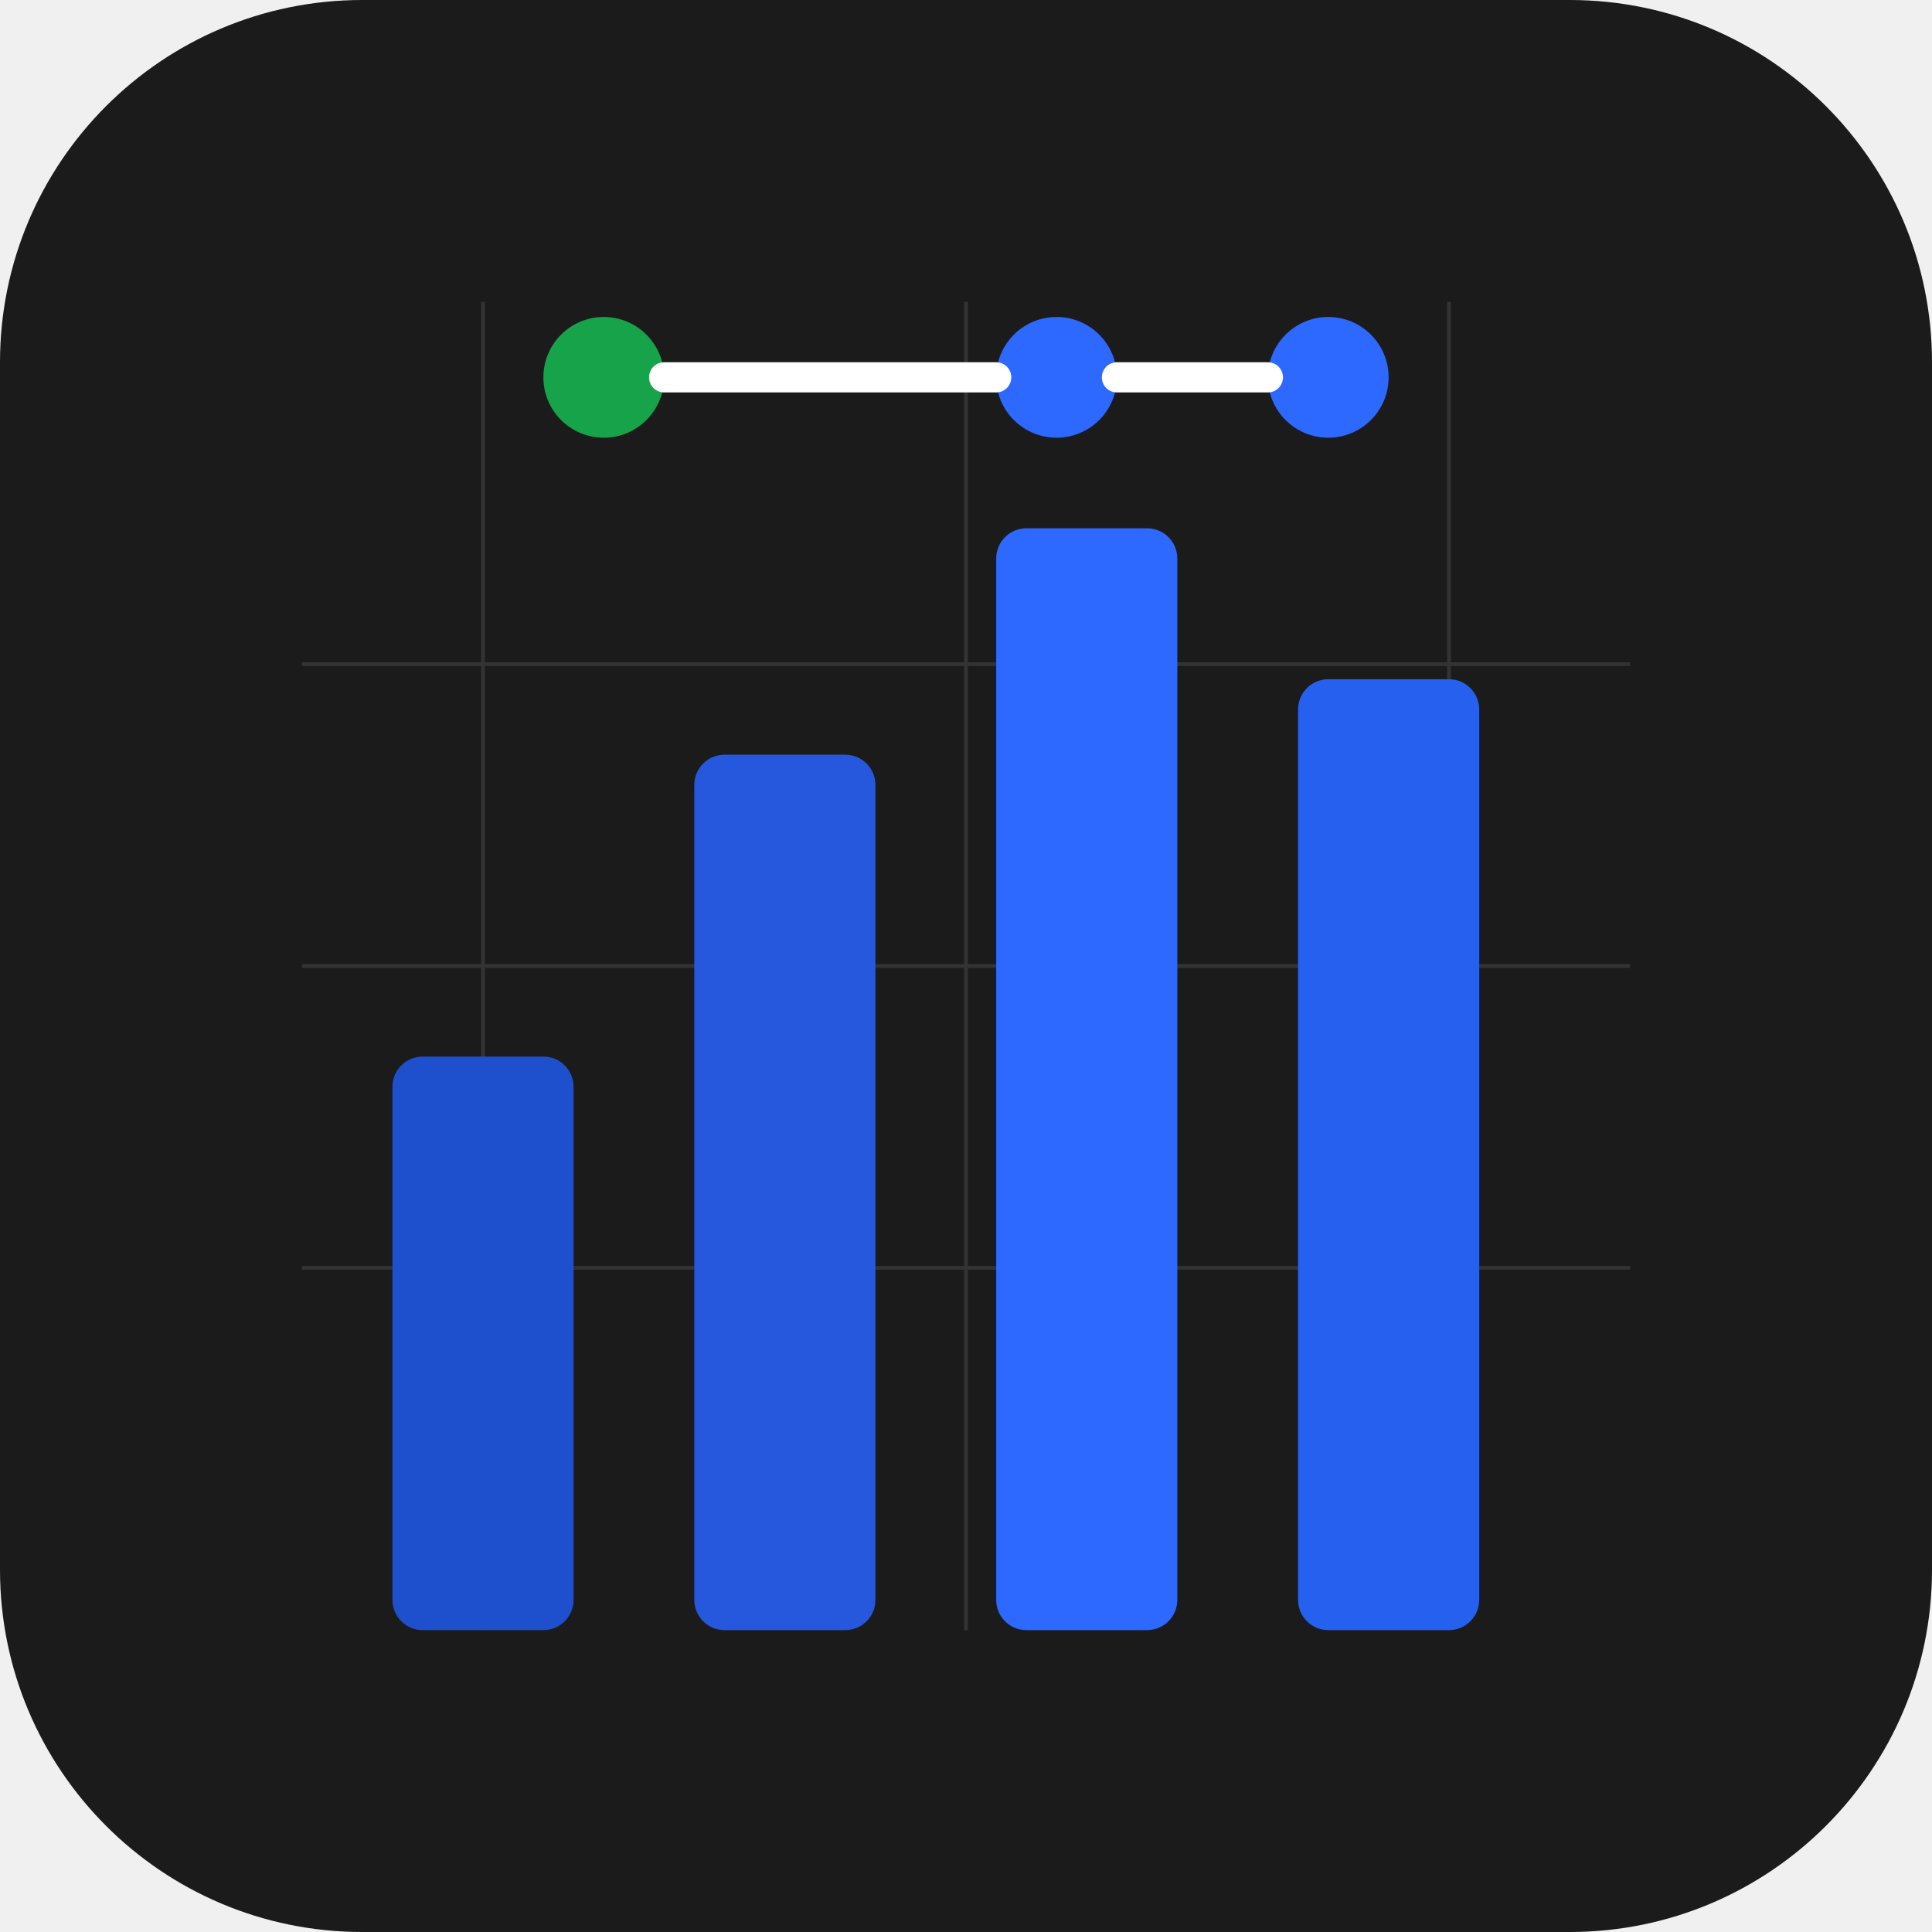
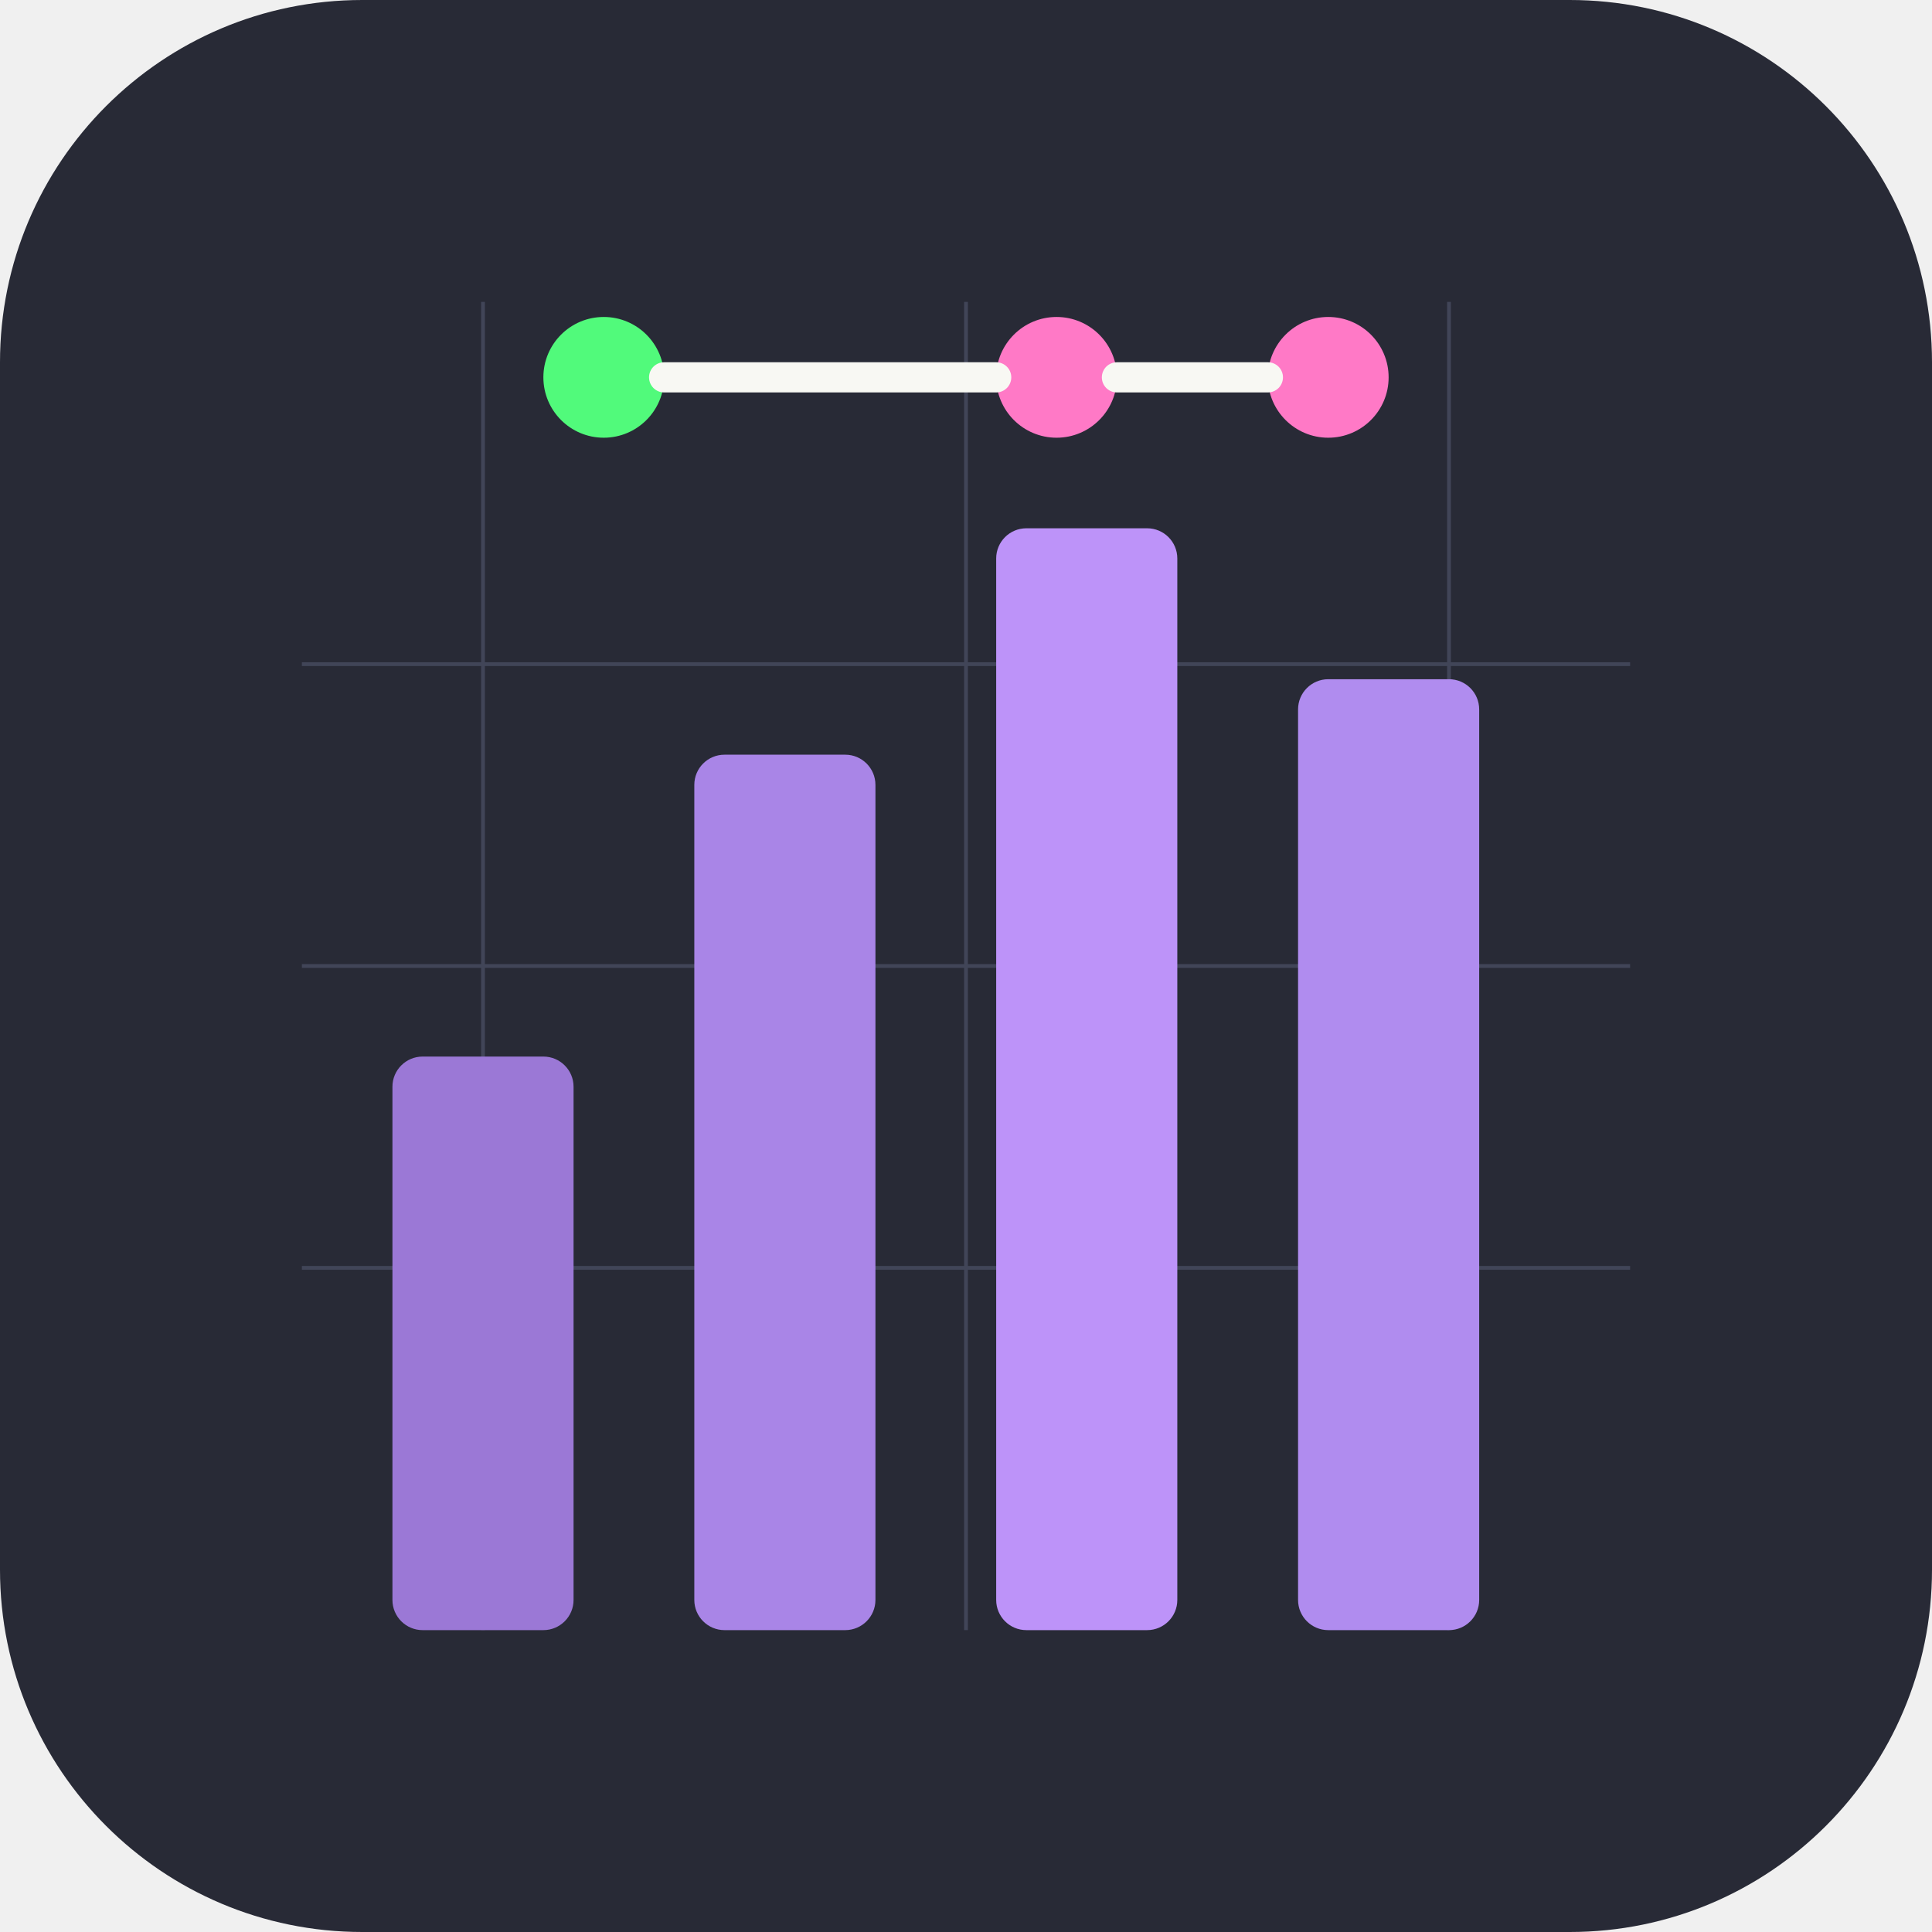
<svg xmlns="http://www.w3.org/2000/svg" viewBox="0 0 1024 1024" shape-rendering="geometricPrecision">
-   <rect width="1024" height="1024" rx="192" fill="#1B1B1B" />
-   <g stroke="#333333" stroke-width="2">
+   <rect width="1024" height="1024" rx="192" fill="#282a36" />
+   <g stroke="#414558" stroke-width="2">
    <line x1="256" y1="160" x2="256" y2="864" />
    <line x1="512" y1="160" x2="512" y2="864" />
    <line x1="768" y1="160" x2="768" y2="864" />
    <line x1="160" y1="352" x2="864" y2="352" />
    <line x1="160" y1="512" x2="864" y2="512" />
    <line x1="160" y1="672" x2="864" y2="672" />
  </g>
-   <rect x="208" y="560" width="96" height="304" rx="16" fill="#1E4FCC" />
-   <rect x="368" y="400" width="96" height="464" rx="16" fill="#2558DD" />
-   <rect x="528" y="280" width="96" height="584" rx="16" fill="#2D68FF" />
-   <rect x="688" y="360" width="96" height="504" rx="16" fill="#2560EE" />
-   <circle cx="320" cy="200" r="32" fill="#16A34A" />
-   <circle cx="560" cy="200" r="32" fill="#2D68FF" />
-   <circle cx="704" cy="200" r="32" fill="#2D68FF" />
-   <line x1="352" y1="200" x2="528" y2="200" stroke="#FFFFFF" stroke-width="16" stroke-linecap="round" />
-   <line x1="592" y1="200" x2="672" y2="200" stroke="#FFFFFF" stroke-width="16" stroke-linecap="round" />
+   <rect x="208" y="560" width="96" height="304" rx="16" fill="#9b78d6" />
+   <rect x="368" y="400" width="96" height="464" rx="16" fill="#a985e7" />
+   <rect x="528" y="280" width="96" height="584" rx="16" fill="#bd93f9" />
+   <rect x="688" y="360" width="96" height="504" rx="16" fill="#b08cef" />
+   <circle cx="320" cy="200" r="32" fill="#51fa7b" />
+   <circle cx="560" cy="200" r="32" fill="#ff79c6" />
+   <circle cx="704" cy="200" r="32" fill="#ff79c6" />
+   <line x1="352" y1="200" x2="528" y2="200" stroke="#f8f8f3" stroke-width="16" stroke-linecap="round" />
+   <line x1="592" y1="200" x2="672" y2="200" stroke="#f8f8f3" stroke-width="16" stroke-linecap="round" />
</svg>
